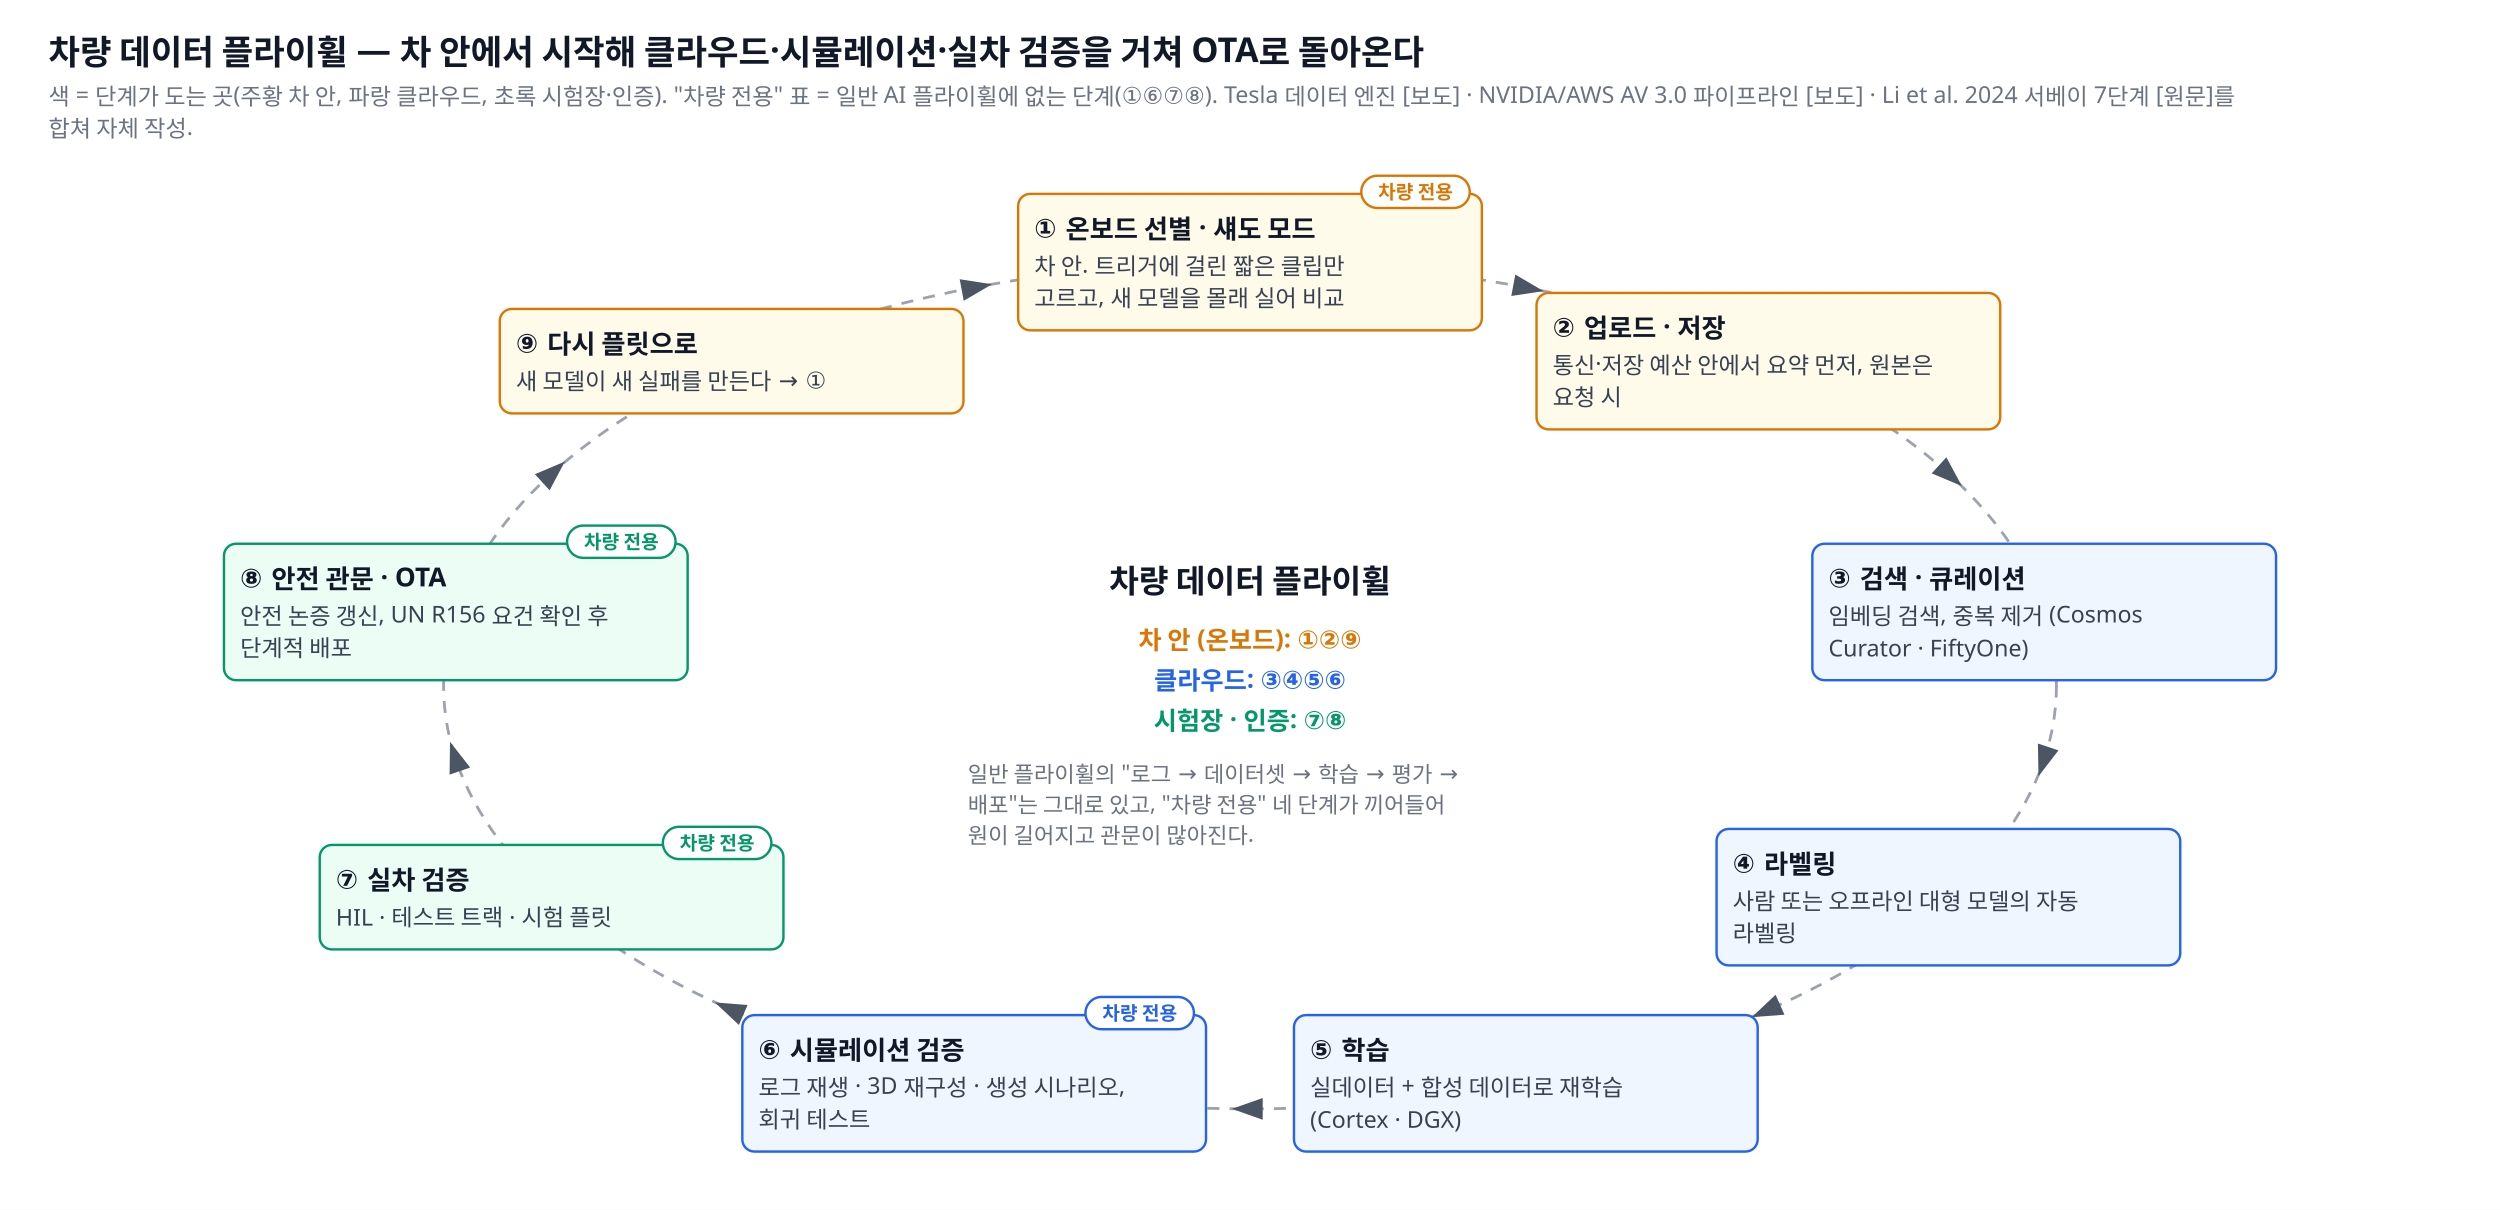
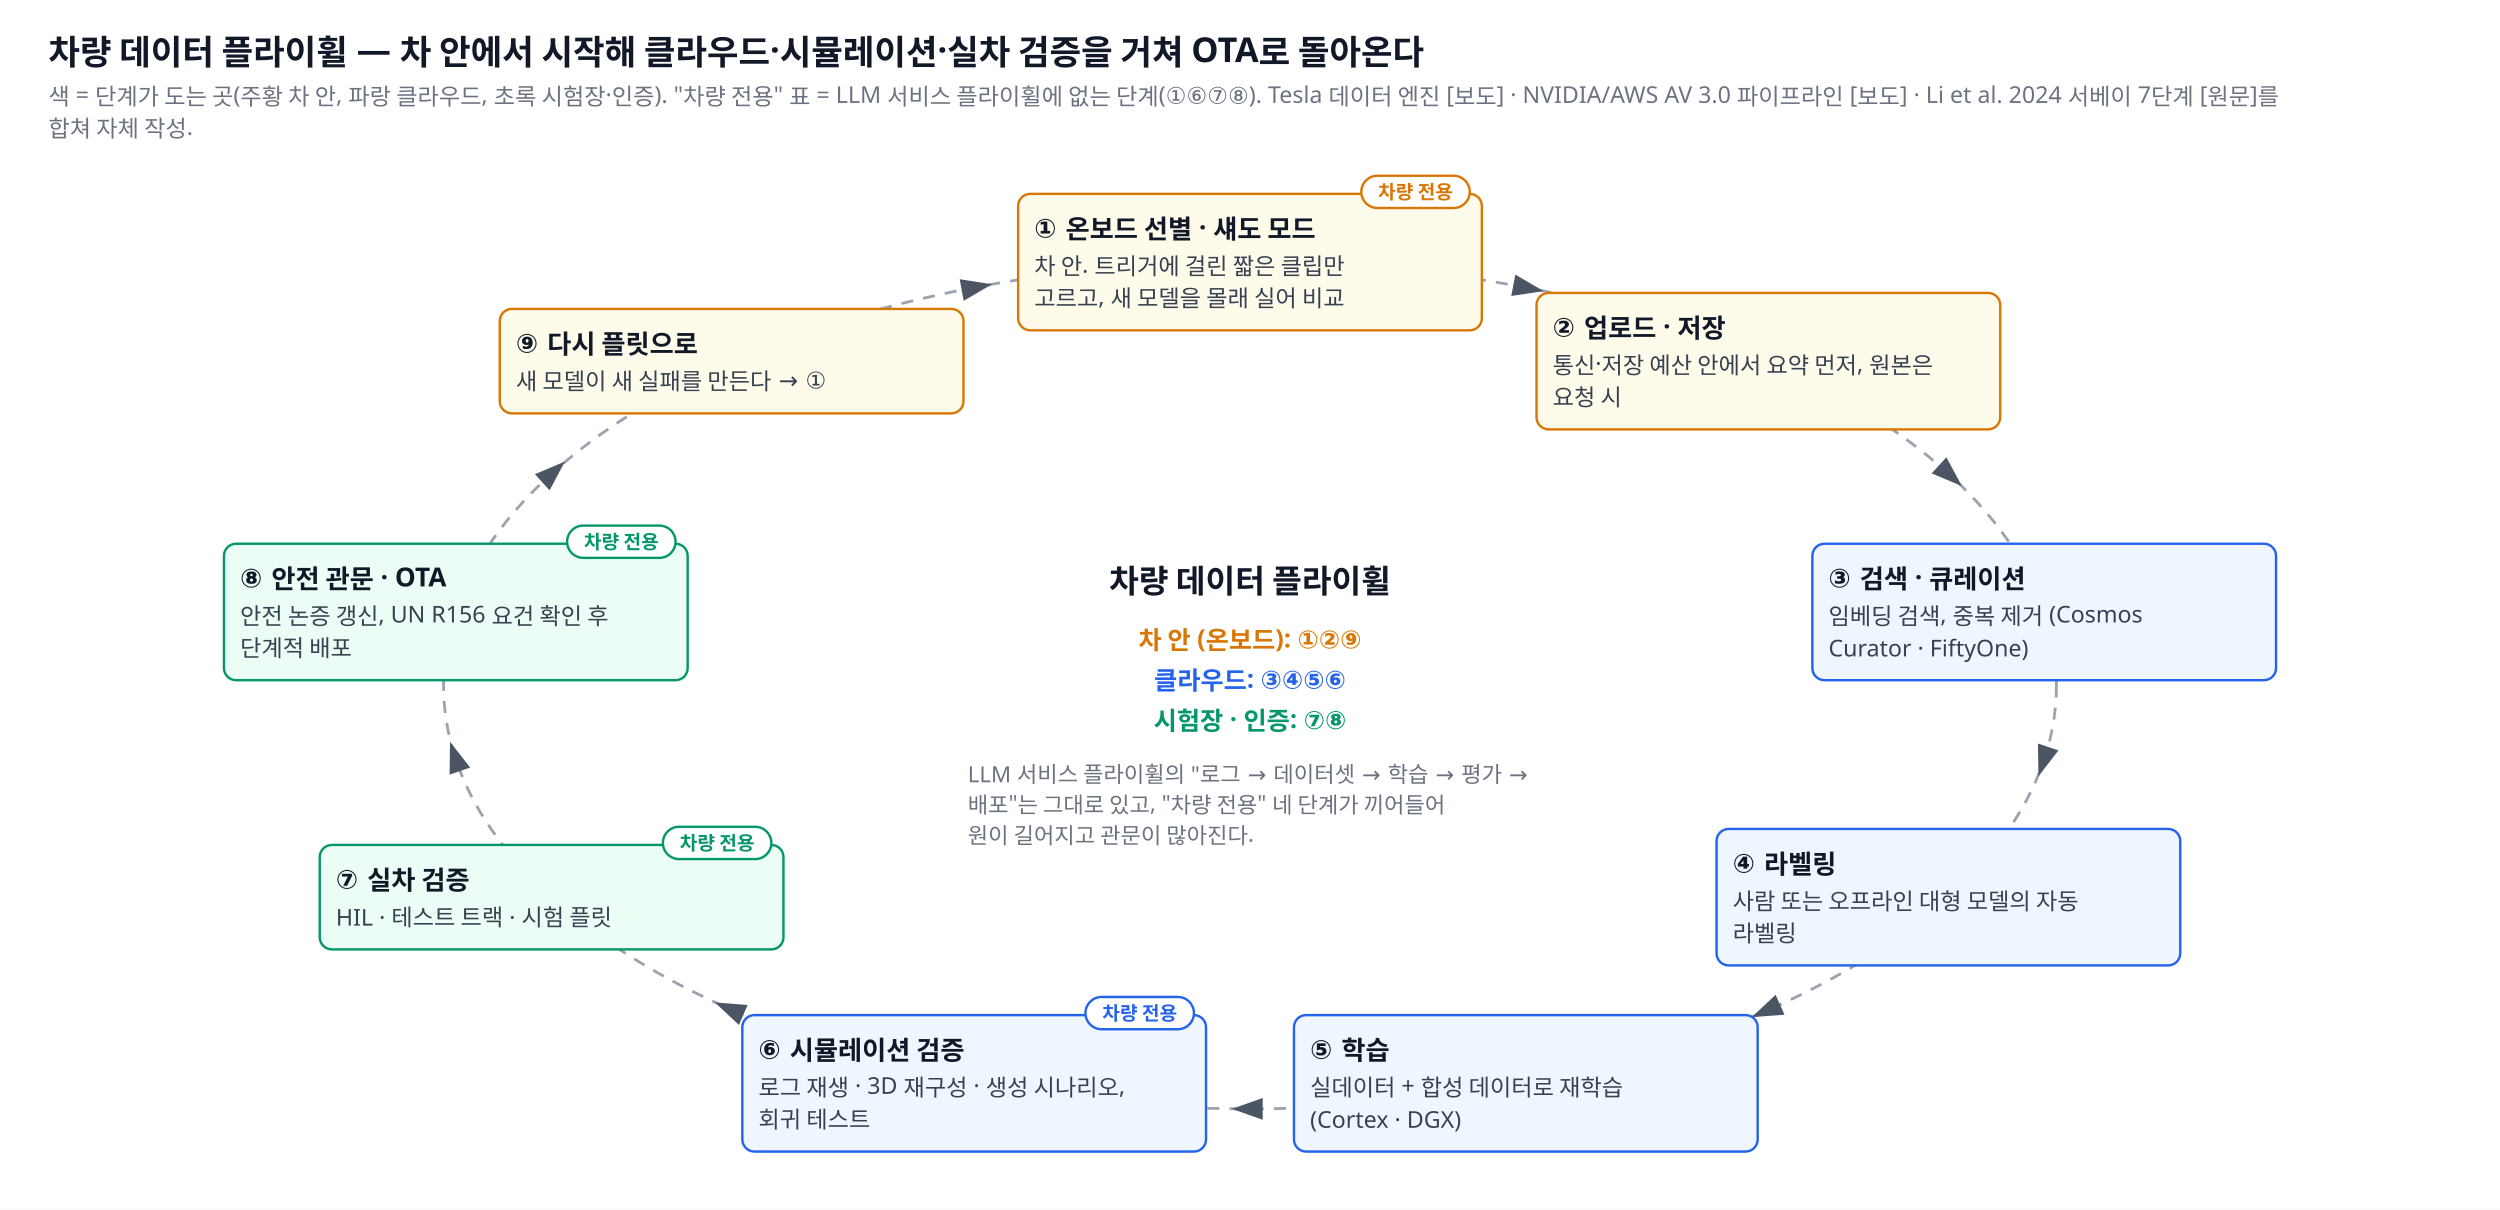
<svg xmlns="http://www.w3.org/2000/svg" width="1240" height="600" viewBox="0 0 1240 600" font-family="IBM Plex Sans KR, Pretendard, Noto Sans KR, Apple SD Gothic Neo, sans-serif">
  <defs>
    <marker id="arr" markerWidth="8" markerHeight="8" refX="6" refY="4" orient="auto">
      <path d="M0,0 L8,4 L0,8 z" fill="#4b5563" />
    </marker>
  </defs>
  <rect width="1240" height="600" fill="#ffffff" />
  <text x="24" y="32" font-size="17" fill="#111827" font-weight="700">차량 데이터 플라이휠 — 차 안에서 시작해 클라우드·시뮬레이션·실차 검증을 거쳐 OTA로 돌아온다</text>
-   <text x="24" y="52" font-size="11.5" fill="#6b7280">색 = 단계가 도는 곳(주황 차 안, 파랑 클라우드, 초록 시험장·인증). "차량 전용" 표 = 일반 AI 플라이휠에 없는 단계(①⑥⑦⑧). Tesla 데이터 엔진 [보도] · NVIDIA/AWS AV 3.0 파이프라인 [보도] · Li et al. 2024 서베이 7단계 [원문]를</text>
+   <text x="24" y="52" font-size="11.5" fill="#6b7280">색 = 단계가 도는 곳(주황 차 안, 파랑 클라우드, 초록 시험장·인증). "차량 전용" 표 = LLM 서비스 플라이휠에 없는 단계(①⑥⑦⑧). Tesla 데이터 엔진 [보도] · NVIDIA/AWS AV 3.0 파이프라인 [보도] · Li et al. 2024 서베이 7단계 [원문]를</text>
  <text x="24" y="67.87" font-size="11.5" fill="#6b7280">합쳐 자체 작성.</text>
  <ellipse cx="620" cy="340" rx="400" ry="210" fill="none" stroke="#9ca3af" stroke-width="1.4" stroke-dasharray="6 5" />
  <polygon points="765.6,144.4 749.6,146.8 751.6,136.2" fill="#4b5563" />
  <polygon points="973.1,241.1 958.1,234.8 965.4,226.8" fill="#4b5563" />
  <polygon points="1011.1,385.0 1010.8,368.8 1021.0,372.2" fill="#4b5563" />
  <polygon points="868.9,504.5 880.7,493.4 885.1,503.3" fill="#4b5563" />
  <polygon points="611.0,550.0 626.3,544.6 626.3,555.4" fill="#4b5563" />
  <polygon points="354.6,497.2 370.8,498.5 366.5,508.4" fill="#4b5563" />
  <polygon points="223.2,367.9 233.2,380.7 223.0,384.2" fill="#4b5563" />
  <polygon points="280.2,228.9 272.6,243.2 265.3,235.2" fill="#4b5563" />
  <polygon points="492.0,141.0 478.0,149.2 476.0,138.5" fill="#4b5563" />
  <rect x="505.0" y="96.16" width="230" height="67.68" rx="6" fill="#fffbeb" stroke="#d97706" stroke-width="1.2" />
  <text x="513.0" y="117.81" font-size="13" fill="#111827" font-weight="700">① 온보드 선별 · 섀도 모드</text>
  <text x="513.0" y="136.175" font-size="11.5" fill="#374151">차 안. 트리거에 걸린 짧은 클립만</text>
  <text x="513.0" y="152.045" font-size="11.5" fill="#374151">고르고, 새 모델을 몰래 실어 비교</text>
  <rect x="675.2" y="87.16" width="53.8" height="16" rx="8" fill="#fff" stroke="#d97706" stroke-width="1.2" />
  <text x="702.1" y="98.66" font-size="9.5" fill="#d97706" font-weight="700" text-anchor="middle">차량 전용</text>
  <rect x="762.115" y="145.291" width="230" height="67.68" rx="6" fill="#fffbeb" stroke="#d97706" stroke-width="1.2" />
  <text x="770.115" y="166.941" font-size="13" fill="#111827" font-weight="700">② 업로드 · 저장</text>
  <text x="770.115" y="185.306" font-size="11.5" fill="#374151">통신·저장 예산 안에서 요약 먼저, 원본은</text>
  <text x="770.115" y="201.176" font-size="11.5" fill="#374151">요청 시</text>
  <rect x="898.923" y="269.694" width="230" height="67.68" rx="6" fill="#eff6ff" stroke="#2563eb" stroke-width="1.2" />
  <text x="906.923" y="291.344" font-size="13" fill="#111827" font-weight="700">③ 검색 · 큐레이션</text>
  <text x="906.923" y="309.709" font-size="11.5" fill="#374151">임베딩 검색, 중복 제거 (Cosmos</text>
  <text x="906.923" y="325.579" font-size="11.5" fill="#374151">Curator · FiftyOne)</text>
  <rect x="851.41" y="411.16" width="230" height="67.68" rx="6" fill="#eff6ff" stroke="#2563eb" stroke-width="1.2" />
  <text x="859.41" y="432.81" font-size="13" fill="#111827" font-weight="700">④ 라벨링</text>
  <text x="859.41" y="451.175" font-size="11.5" fill="#374151">사람 또는 오프라인 대형 모델의 자동</text>
  <text x="859.41" y="467.045" font-size="11.5" fill="#374151">라벨링</text>
  <rect x="641.808" y="503.495" width="230" height="67.68" rx="6" fill="#eff6ff" stroke="#2563eb" stroke-width="1.2" />
  <text x="649.808" y="525.145" font-size="13" fill="#111827" font-weight="700">⑤ 학습</text>
  <text x="649.808" y="543.51" font-size="11.5" fill="#374151">실데이터 + 합성 데이터로 재학습</text>
  <text x="649.808" y="559.38" font-size="11.5" fill="#374151">(Cortex · DGX)</text>
  <rect x="368.192" y="503.495" width="230" height="67.68" rx="6" fill="#eff6ff" stroke="#2563eb" stroke-width="1.2" />
  <text x="376.192" y="525.145" font-size="13" fill="#111827" font-weight="700">⑥ 시뮬레이션 검증</text>
  <text x="376.192" y="543.51" font-size="11.5" fill="#374151">로그 재생 · 3D 재구성 · 생성 시나리오,</text>
  <text x="376.192" y="559.38" font-size="11.5" fill="#374151">회귀 테스트</text>
  <rect x="538.392" y="494.495" width="53.8" height="16" rx="8" fill="#fff" stroke="#2563eb" stroke-width="1.2" />
  <text x="565.292" y="505.995" font-size="9.5" fill="#2563eb" font-weight="700" text-anchor="middle">차량 전용</text>
  <rect x="158.59" y="419.095" width="230" height="51.81" rx="6" fill="#ecfdf5" stroke="#059669" stroke-width="1.2" />
  <text x="166.59" y="440.745" font-size="13" fill="#111827" font-weight="700">⑦ 실차 검증</text>
  <text x="166.59" y="459.11" font-size="11.5" fill="#374151">HIL · 테스트 트랙 · 시험 플릿</text>
  <rect x="328.79" y="410.095" width="53.8" height="16" rx="8" fill="#fff" stroke="#059669" stroke-width="1.2" />
  <text x="355.69" y="421.595" font-size="9.5" fill="#059669" font-weight="700" text-anchor="middle">차량 전용</text>
  <rect x="111.077" y="269.694" width="230" height="67.68" rx="6" fill="#ecfdf5" stroke="#059669" stroke-width="1.2" />
  <text x="119.077" y="291.344" font-size="13" fill="#111827" font-weight="700">⑧ 안전 관문 · OTA</text>
  <text x="119.077" y="309.709" font-size="11.5" fill="#374151">안전 논증 갱신, UN R156 요건 확인 후</text>
  <text x="119.077" y="325.579" font-size="11.5" fill="#374151">단계적 배포</text>
  <rect x="281.277" y="260.694" width="53.8" height="16" rx="8" fill="#fff" stroke="#059669" stroke-width="1.2" />
  <text x="308.177" y="272.194" font-size="9.5" fill="#059669" font-weight="700" text-anchor="middle">차량 전용</text>
  <rect x="247.885" y="153.226" width="230" height="51.81" rx="6" fill="#fffbeb" stroke="#d97706" stroke-width="1.2" />
  <text x="255.885" y="174.876" font-size="13" fill="#111827" font-weight="700">⑨ 다시 플릿으로</text>
  <text x="255.885" y="193.241" font-size="11.5" fill="#374151">새 모델이 새 실패를 만든다 → ①</text>
  <text x="620" y="294" font-size="16" fill="#111827" font-weight="700" text-anchor="middle">차량 데이터 플라이휠</text>
  <text x="620" y="322" font-size="12.5" fill="#d97706" font-weight="700" text-anchor="middle">차 안 (온보드): ①②⑨</text>
  <text x="620" y="342" font-size="12.5" fill="#2563eb" font-weight="700" text-anchor="middle">클라우드: ③④⑤⑥</text>
  <text x="620" y="362" font-size="12.5" fill="#059669" font-weight="700" text-anchor="middle">시험장 · 인증: ⑦⑧</text>
-   <text x="480" y="388" font-size="11" fill="#6b7280">일반 플라이휠의 "로그 → 데이터셋 → 학습 → 평가 →</text>
+   <text x="480" y="388" font-size="11" fill="#6b7280">LLM 서비스 플라이휠의 "로그 → 데이터셋 → 학습 → 평가 →</text>
  <text x="480" y="403.18" font-size="11" fill="#6b7280">배포"는 그대로 있고, "차량 전용" 네 단계가 끼어들어</text>
  <text x="480" y="418.36" font-size="11" fill="#6b7280">원이 길어지고 관문이 많아진다.</text>
</svg>
